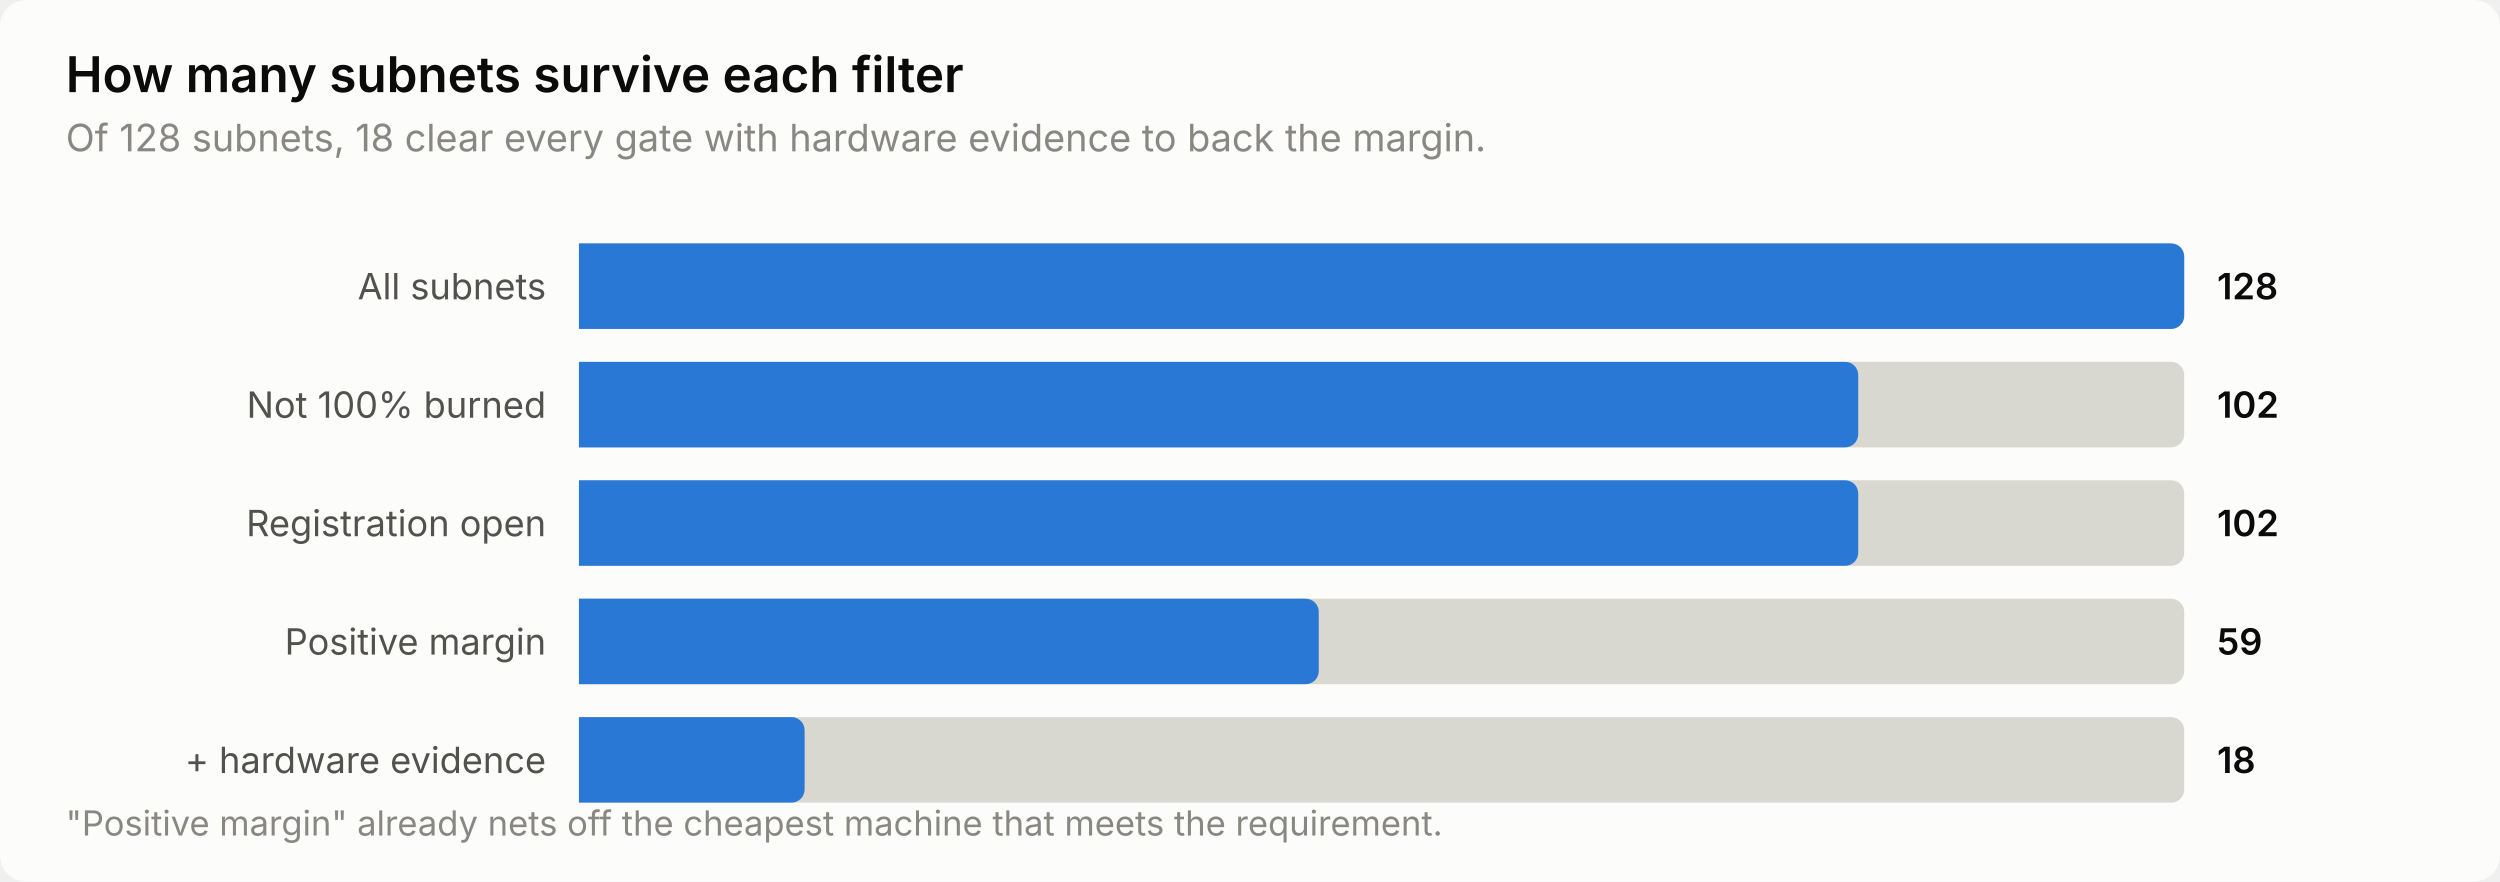
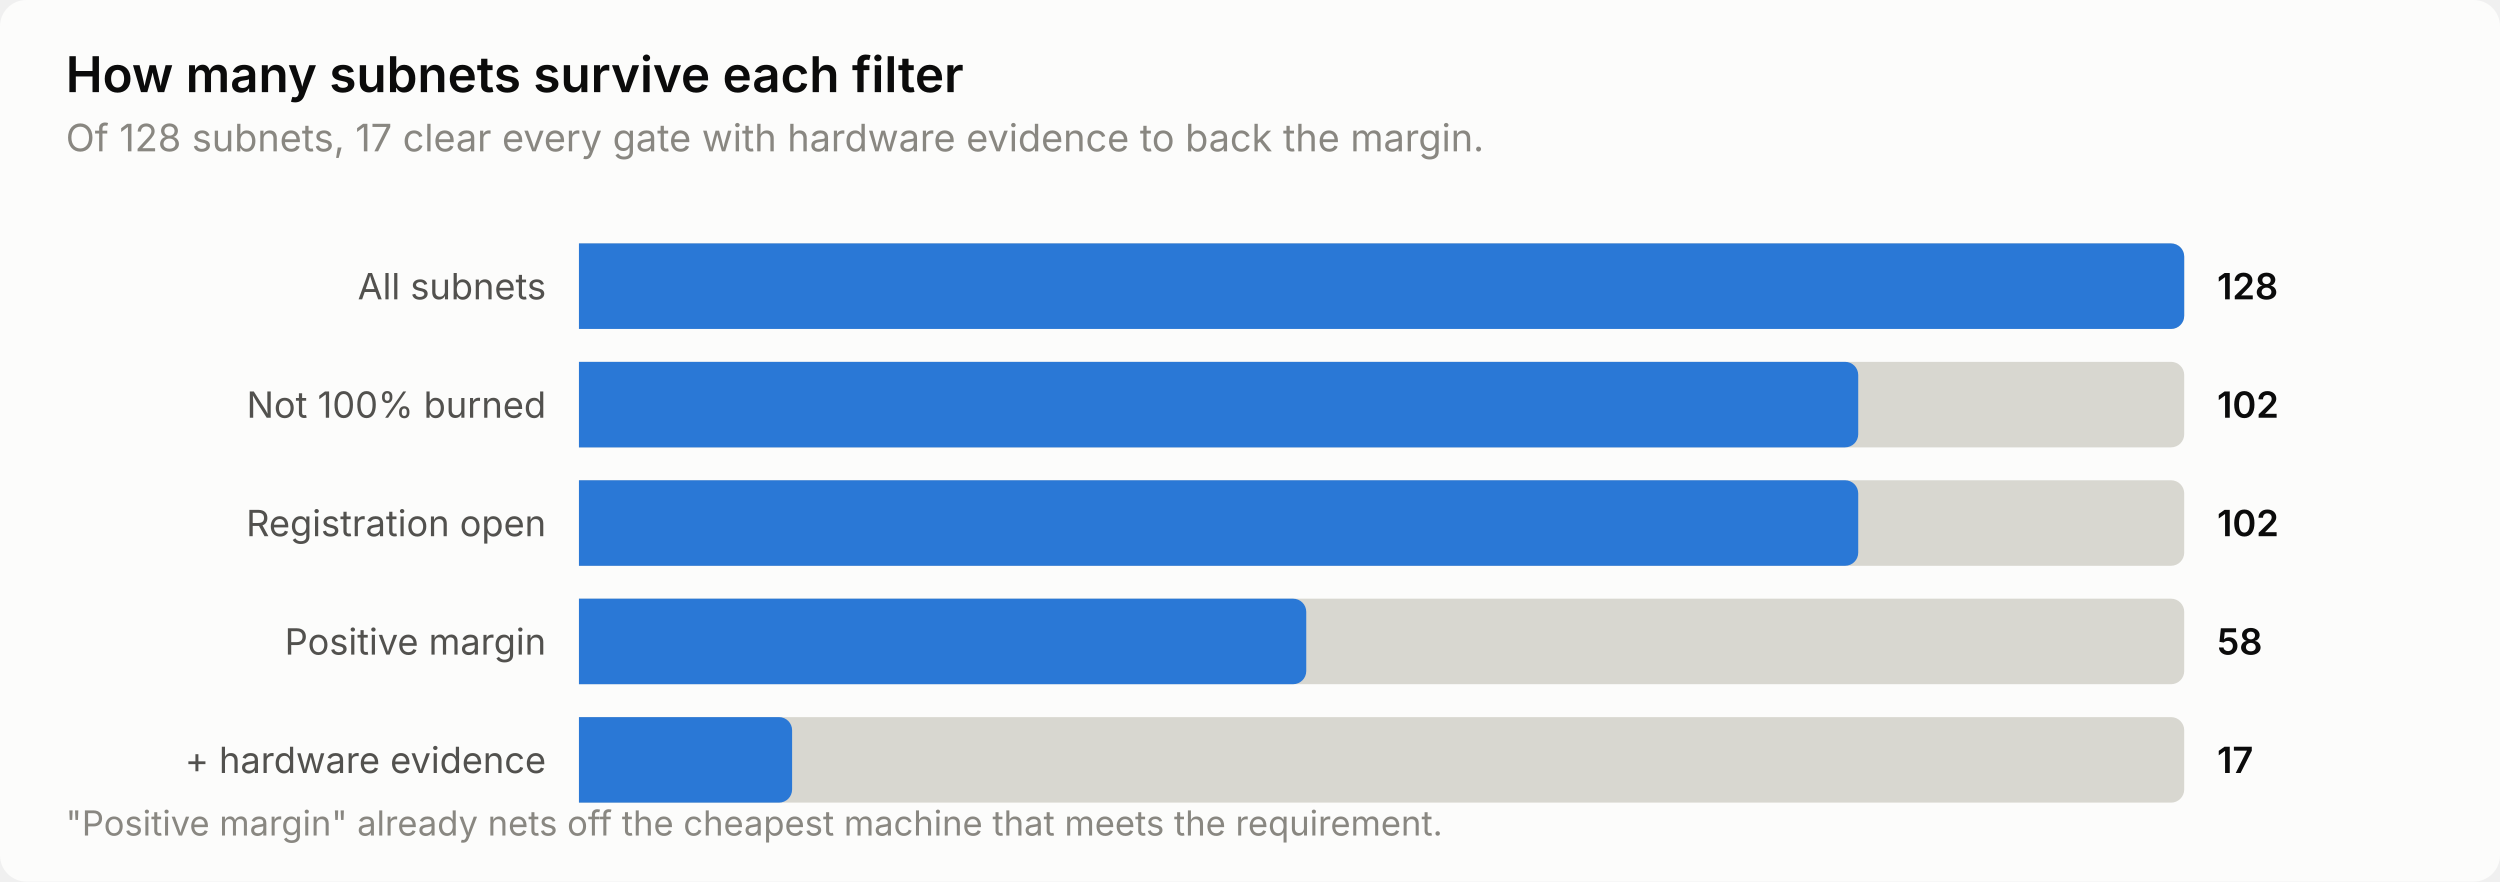
<svg xmlns="http://www.w3.org/2000/svg" width="760" height="268" viewBox="0 0 760 268" role="img" aria-label="How many subnets survive each filter">
  <style>
    text { font-family: system-ui, -apple-system, 'Segoe UI', sans-serif; }
    .t-title { font-size: 15px; font-weight: 600; }
    .t-sub { font-size: 11.5px; }
    .t-lab { font-size: 11px; }
    .t-val { font-size: 11px; font-weight: 600; font-variant-numeric: tabular-nums; }
    .t-tick { font-size: 10.5px; font-variant-numeric: tabular-nums; }

    .surface { fill: #fcfcfb; }
    .ink { fill: #0b0b0b; }
    .ink2 { fill: #52514e; }
    .muted { fill: #898781; }
    .grid { stroke: #e1e0d9; }
    .axis { stroke: #c3c2b7; }
    .accent { fill: #2a78d6; }
    .critical { fill: #d03b3b; }
    .deemph { fill: #d8d7d0; }

    @media (prefers-color-scheme: dark) {
      .surface { fill: #1a1a19; }
      .ink { fill: #ffffff; }
      .ink2 { fill: #c3c2b7; }
      .muted { fill: #898781; }
      .grid { stroke: #2c2c2a; }
      .axis { stroke: #383835; }
      .accent { fill: #3987e5; }
      .deemph { fill: #3a3a37; }
    }
</style>
  <rect class="surface" width="760" height="268" rx="8" />
  <text class="ink t-title" x="20" y="28">How many subnets survive each filter</text>
-   <text class="muted t-sub" x="20" y="46">Of 128 subnets, 18 clear every gate with hardware evidence to back the margin.</text>
+   <text class="muted t-sub" x="20" y="46">Of 128 subnets, 17 clear every gate with hardware evidence to back the margin.</text>
  <text class="ink2 t-lab" x="166" y="91" text-anchor="end">All subnets</text>
  <path class="deemph" d="M176.0,74.0 H660.0 a4.0,4.0 0 0 1 4.0,4.0 V96.0 a4.0,4.0 0 0 1 -4.0,4.0 H176.0 Z" />
  <path class="accent" d="M176.0,74.0 H660.0 a4.0,4.0 0 0 1 4.0,4.0 V96.0 a4.0,4.0 0 0 1 -4.0,4.0 H176.0 Z" />
  <text class="ink t-val" x="674" y="91">128</text>
  <text class="ink2 t-lab" x="166" y="127" text-anchor="end">Not 100% burned</text>
  <path class="deemph" d="M176.0,110.0 H660.0 a4.0,4.0 0 0 1 4.0,4.0 V132.0 a4.0,4.0 0 0 1 -4.0,4.0 H176.0 Z" />
  <path class="accent" d="M176.0,110.0 H560.9 a4.0,4.0 0 0 1 4.0,4.0 V132.0 a4.0,4.0 0 0 1 -4.0,4.0 H176.0 Z" />
  <text class="ink t-val" x="674" y="127">102</text>
  <text class="ink2 t-lab" x="166" y="163" text-anchor="end">Registration open</text>
  <path class="deemph" d="M176.0,146.0 H660.0 a4.0,4.0 0 0 1 4.0,4.0 V168.0 a4.0,4.0 0 0 1 -4.0,4.0 H176.0 Z" />
  <path class="accent" d="M176.0,146.0 H560.9 a4.0,4.0 0 0 1 4.0,4.0 V168.0 a4.0,4.0 0 0 1 -4.0,4.0 H176.0 Z" />
  <text class="ink t-val" x="674" y="163">102</text>
  <text class="ink2 t-lab" x="166" y="199" text-anchor="end">Positive margin</text>
  <path class="deemph" d="M176.0,182.0 H660.0 a4.0,4.0 0 0 1 4.0,4.0 V204.0 a4.0,4.0 0 0 1 -4.0,4.0 H176.0 Z" />
-   <path class="accent" d="M176.0,182.0 H396.9 a4.0,4.0 0 0 1 4.0,4.0 V204.0 a4.0,4.0 0 0 1 -4.0,4.0 H176.0 Z" />
-   <text class="ink t-val" x="674" y="199">59</text>
+   <path class="accent" d="M176.0,182.0 H393.1 a4.0,4.0 0 0 1 4.0,4.0 V204.0 a4.0,4.0 0 0 1 -4.0,4.0 H176.0 Z" />
+   <text class="ink t-val" x="674" y="199">58</text>
  <text class="ink2 t-lab" x="166" y="235" text-anchor="end">+ hardware evidence</text>
  <path class="deemph" d="M176.0,218.0 H660.0 a4.0,4.0 0 0 1 4.0,4.0 V240.0 a4.0,4.0 0 0 1 -4.0,4.0 H176.0 Z" />
-   <path class="accent" d="M176.0,218.0 H240.6 a4.0,4.0 0 0 1 4.0,4.0 V240.0 a4.0,4.0 0 0 1 -4.0,4.0 H176.0 Z" />
-   <text class="ink t-val" x="674" y="235">18</text>
+   <path class="accent" d="M176.0,218.0 H236.8 a4.0,4.0 0 0 1 4.0,4.0 V240.0 a4.0,4.0 0 0 1 -4.0,4.0 H176.0 Z" />
+   <text class="ink t-val" x="674" y="235">17</text>
  <text class="muted t-tick" x="20" y="254">"Positive margin" already nets off the cheapest machine that meets the requirement.</text>
</svg>
